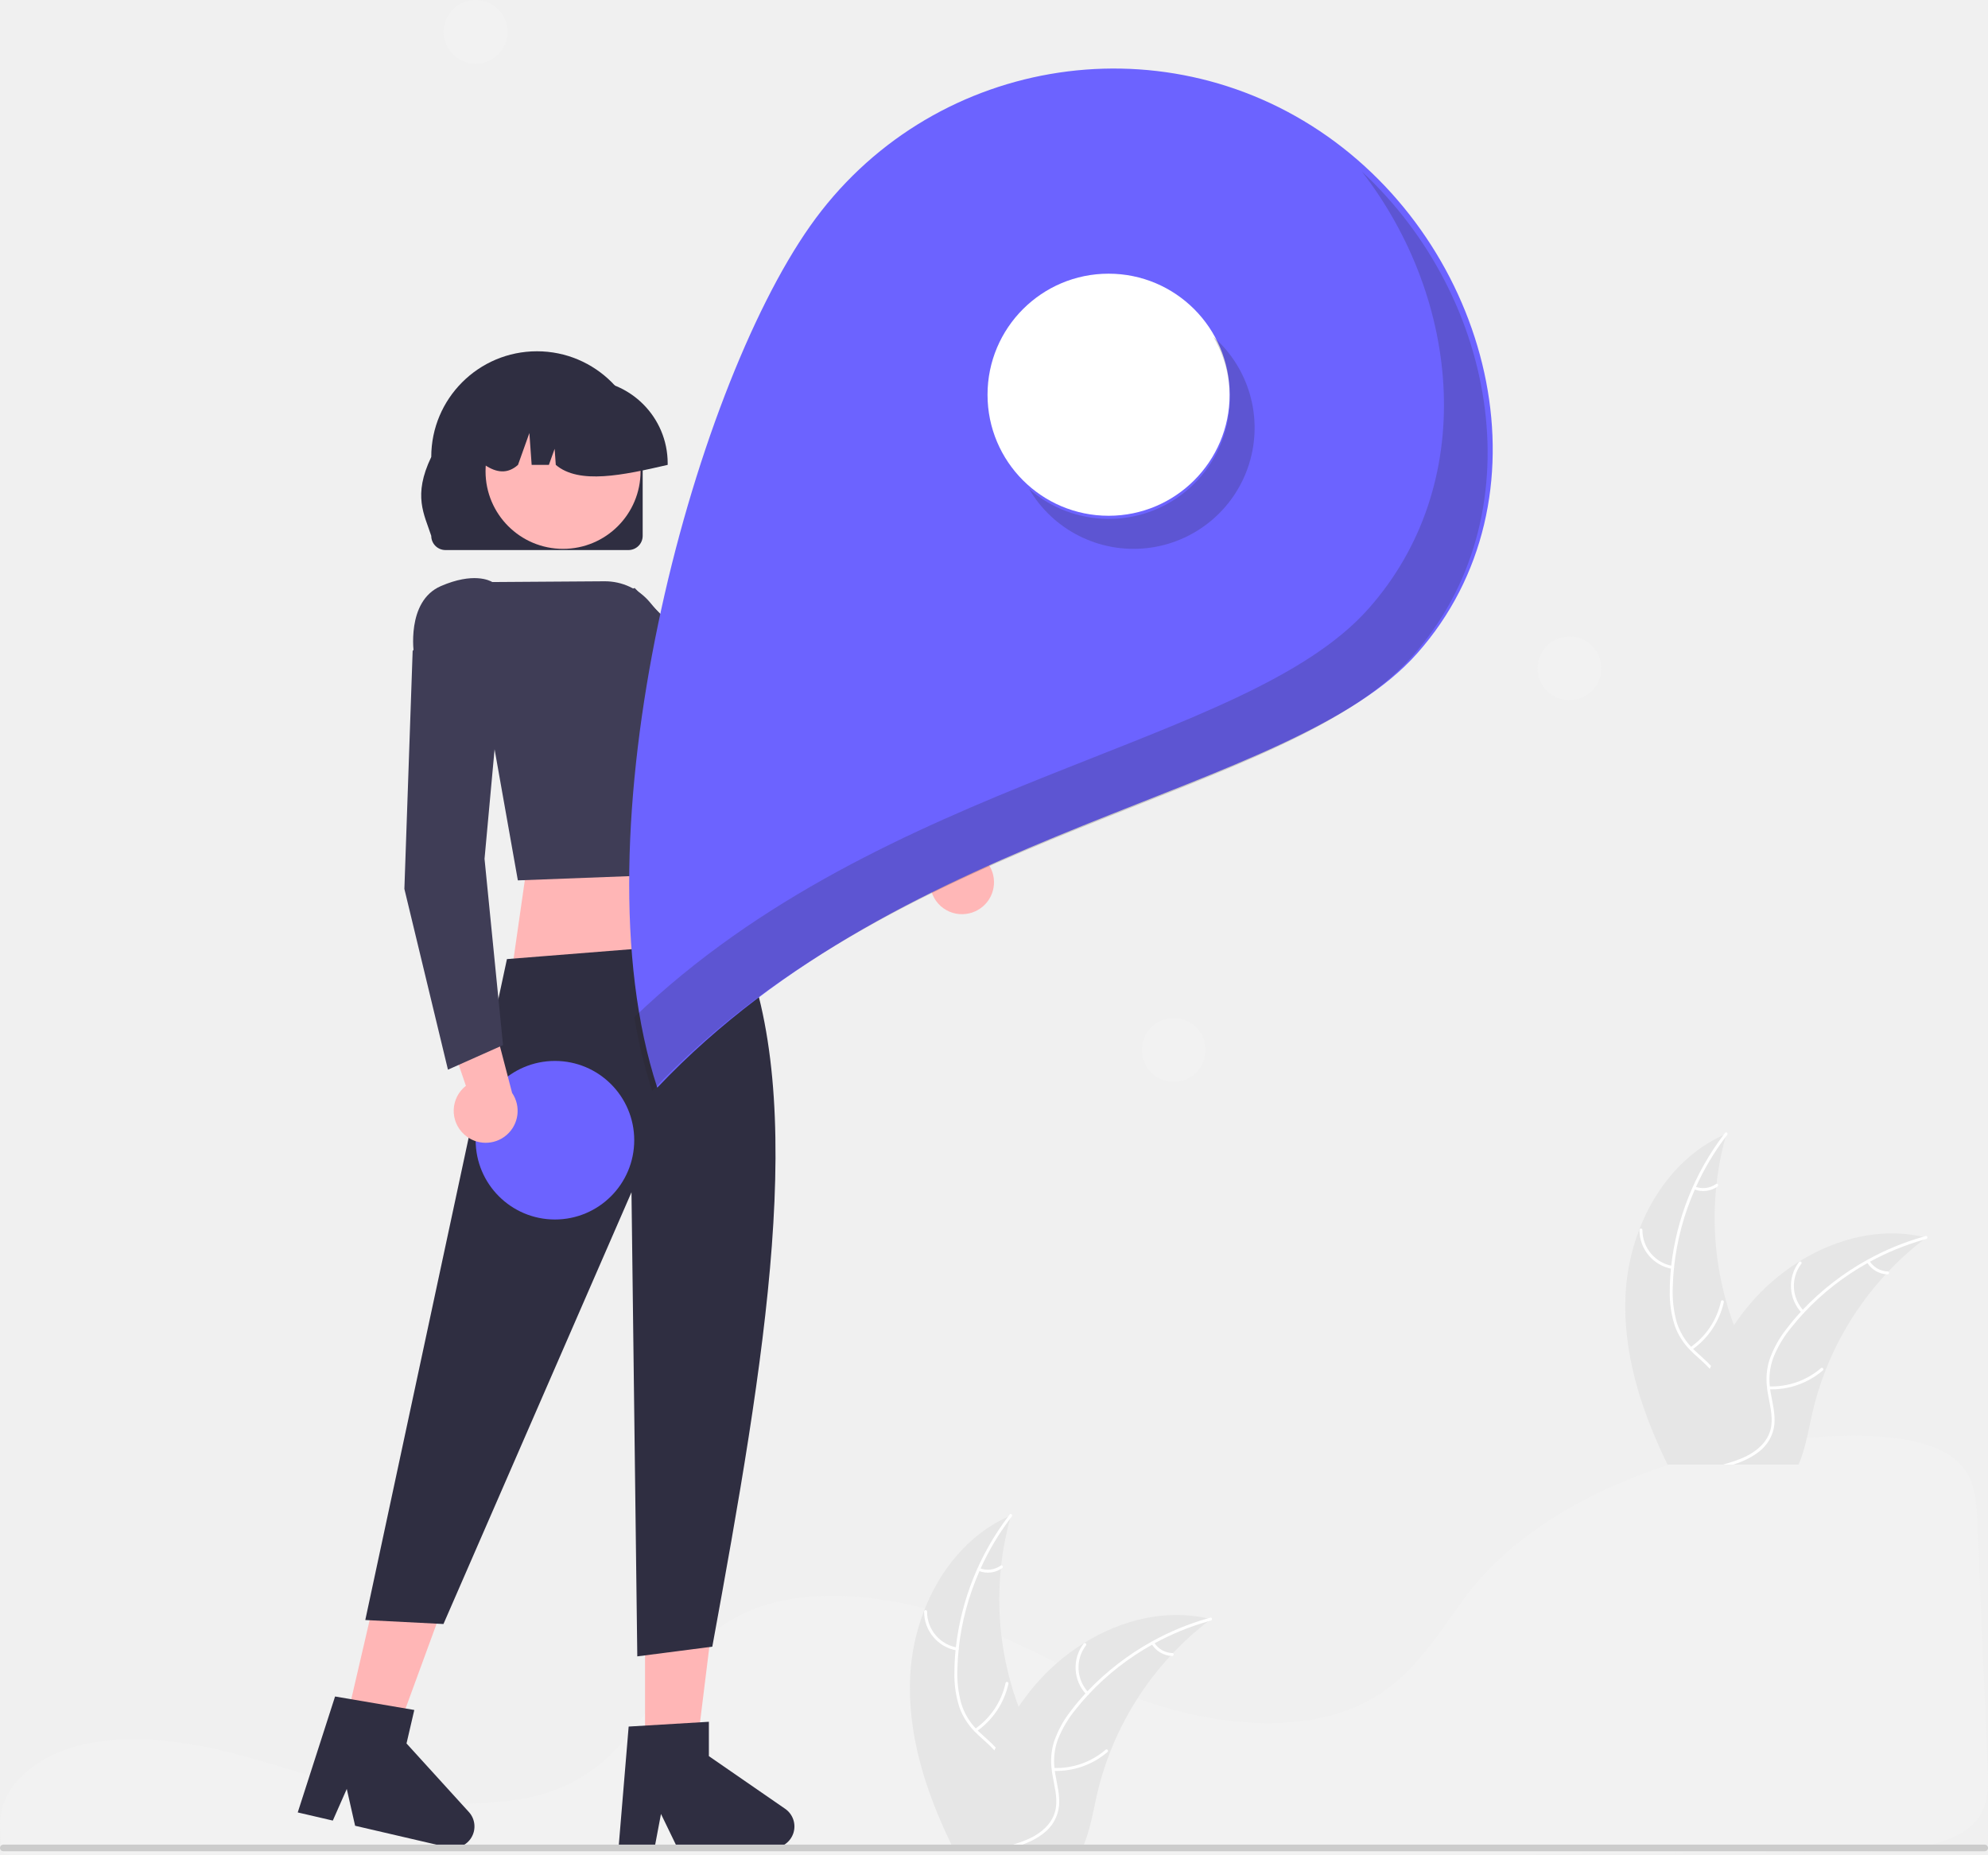
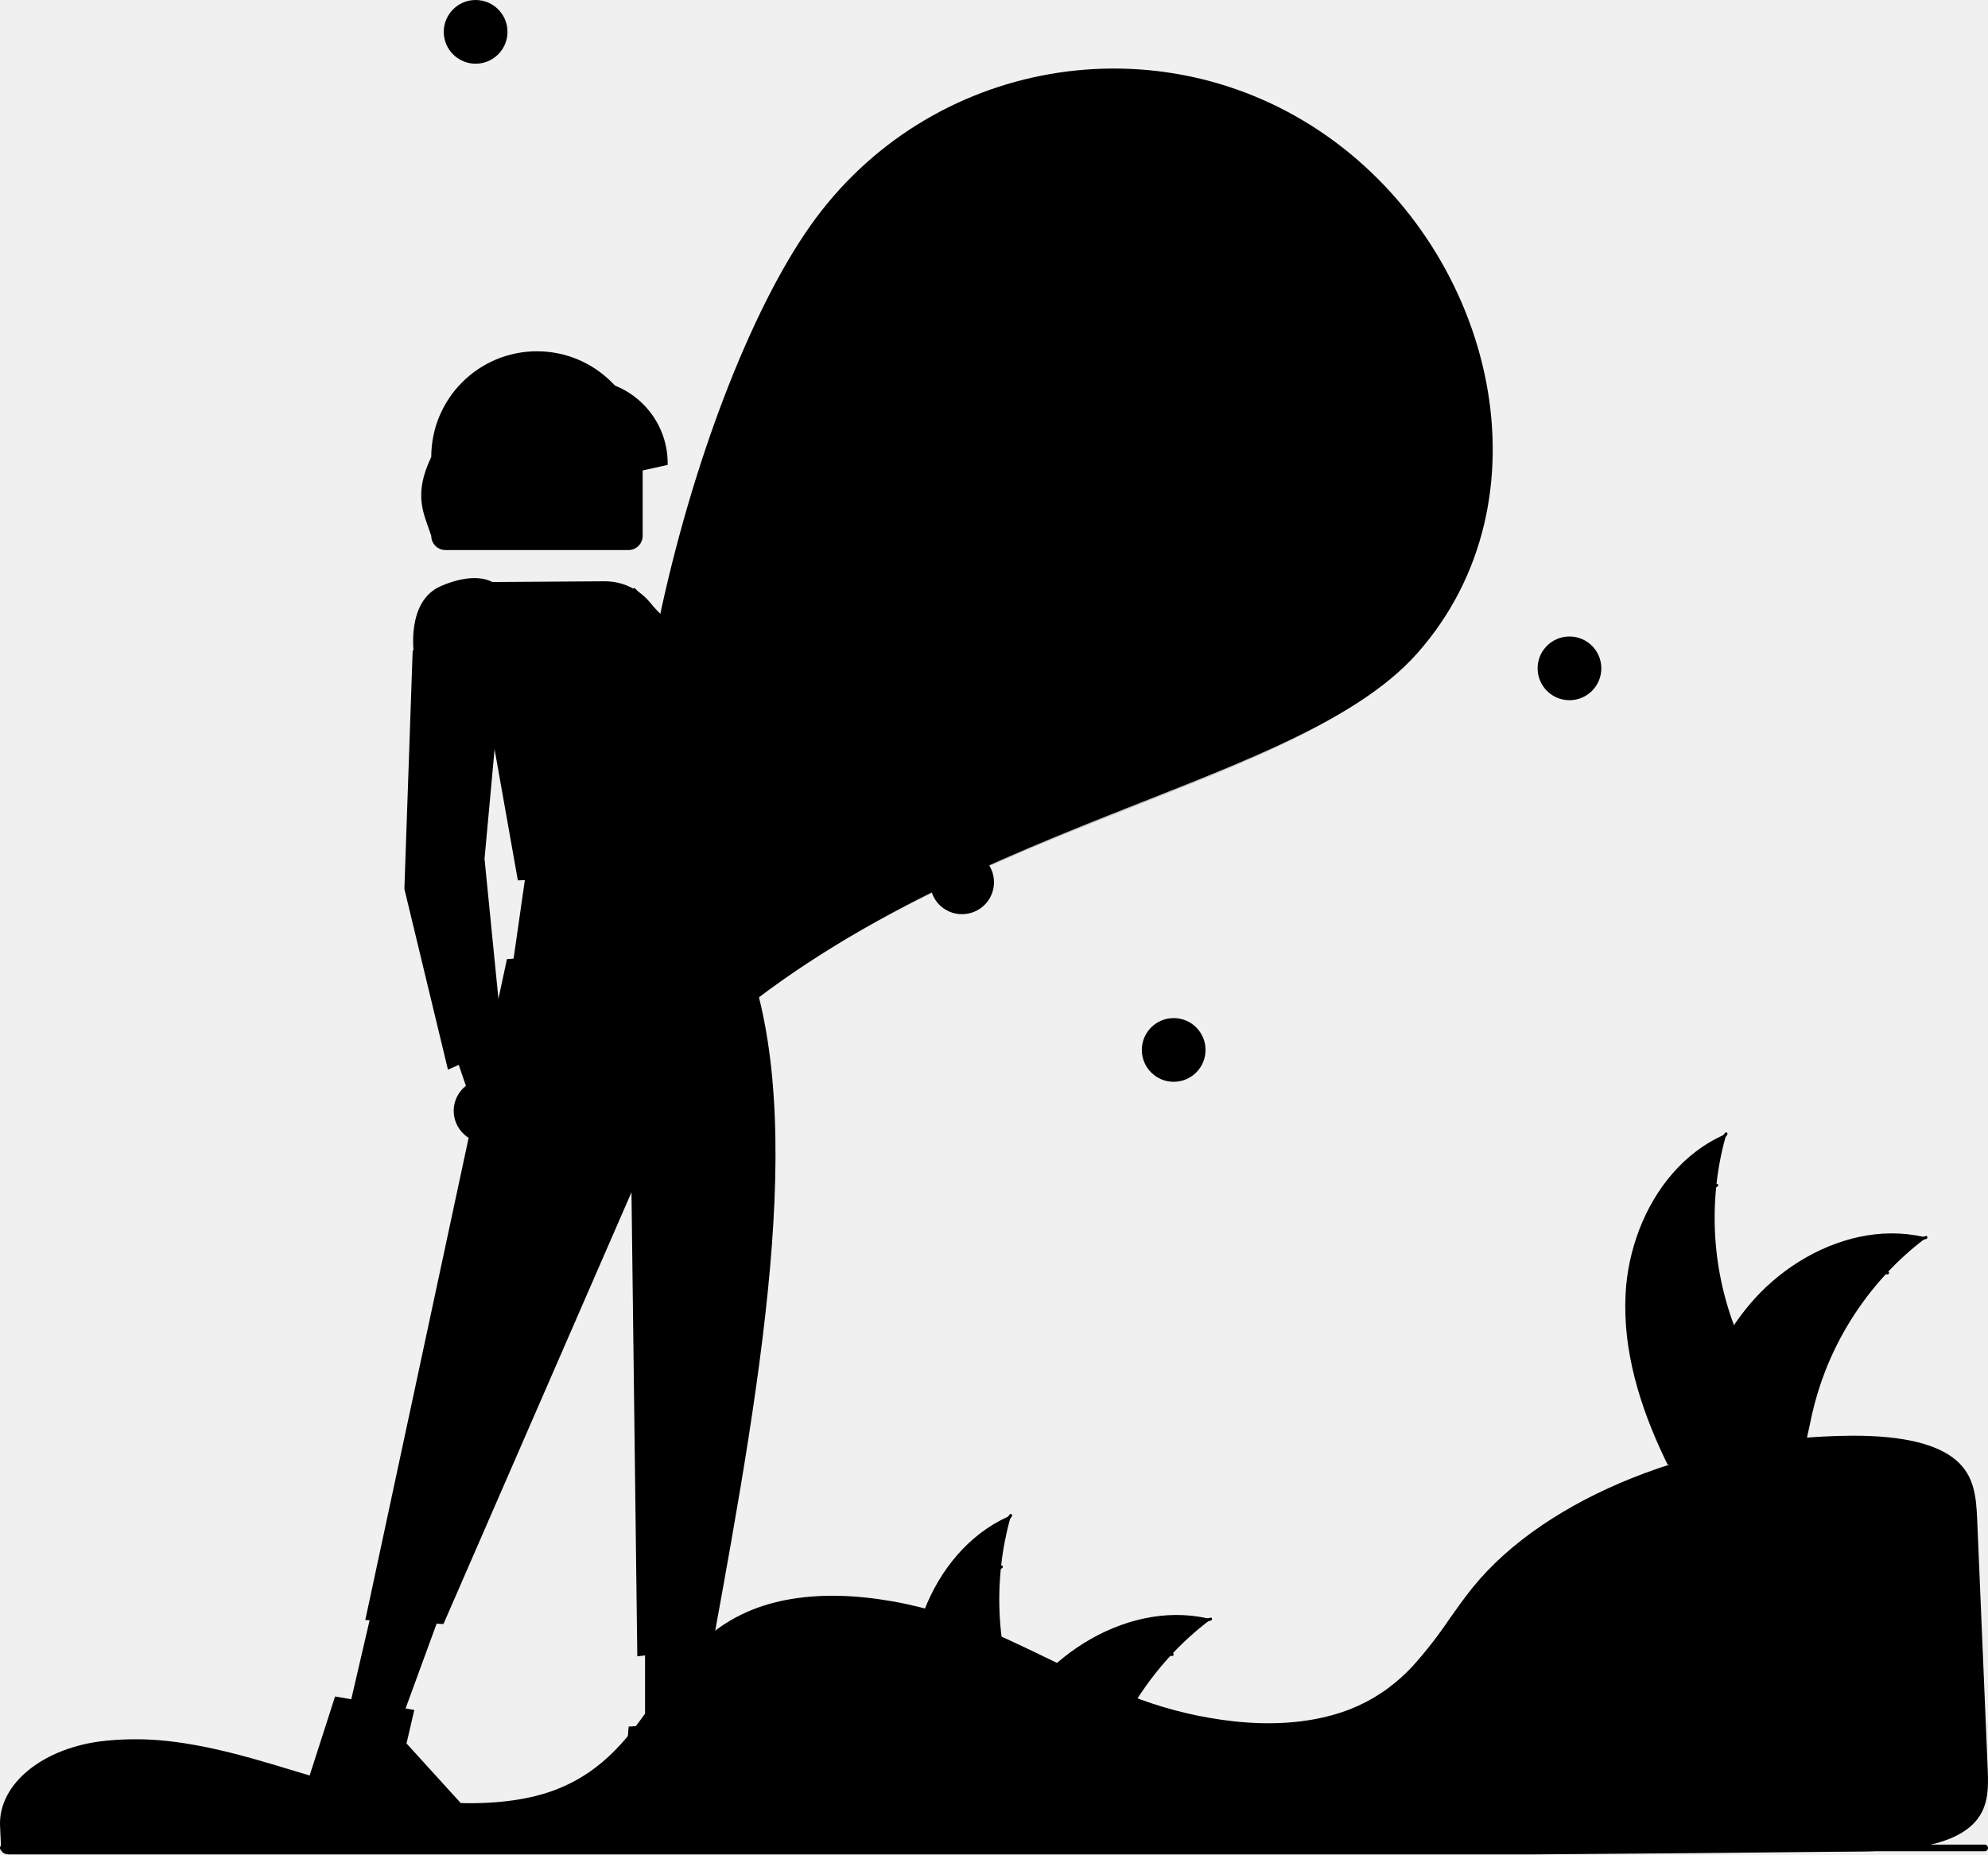
<svg xmlns="http://www.w3.org/2000/svg" width="748.775" height="698.528" viewBox="0 0 748.775 698.528" role="img" artist="Katerina Limpitsouni" source="https://undraw.co/">
-   <path d="M276.629,755.894c-3.6,0-7.207.171-10.729.516l-.513.05c-23.365,2.378-40.456,16.173-39.753,32.09l.136,2.878c.09,1.819.185,3.775.264,5.945.043,1.07,1.311,1.892,2.889,1.892H803.655c40.521-.283,80.896-.64,119.996-1.06a177.652,177.652,0,0,0,21.954-1.31c10.866-1.48,18.408-4.415,23.058-8.972h.001c5.783-5.65,5.965-12.766,5.616-20.805-.712-16.232-1.419-33.285-2.124-50.286-.623-14.983-1.243-29.927-1.863-44.233-.383-8.49-1.235-15.984-7.803-21.712-7.119-6.194-20.101-9.334-38.588-9.334-.223,0-.445,0-.671.001-57.936.237-115.342,23.171-142.845,57.067-3.167,3.903-6.118,8.082-8.972,12.124a158.913,158.913,0,0,1-13.78,17.664,66.95,66.95,0,0,1-9.103,8.169c-.223.178-.479.368-.749.549-.618.464-1.265.911-1.895,1.31a62.041,62.041,0,0,1-11.609,6.076l-.407.157c-.306.126-.638.252-.97.367a68.213,68.213,0,0,1-7.17,2.206c-10.484,2.66-22.405,3.298-35.432,1.894a151.751,151.751,0,0,1-35.23-8.265c-12.062-4.389-23.353-9.86-34.272-15.151-4.796-2.325-9.757-4.729-14.711-7.006-.931-.429-1.847-.848-2.777-1.267-6.051-2.715-11.537-4.957-16.77-6.854a146.279,146.279,0,0,0-39.965-8.521c-14.409-.908-27.107.805-37.732,5.079a60.653,60.653,0,0,0-8.535,4.233c-12.585,7.523-20.343,18.627-27.845,29.365-9.332,13.356-18.983,27.169-38.038,34.329-21.988,8.27-54.084,4.834-76.791-1.141-7.139-1.879-14.27-4.04-21.166-6.131q-4.178-1.267-8.361-2.517c-5.481-1.629-9.966-2.877-14.116-3.931l-1.313-.336c-.73-.183-1.461-.365-2.205-.539-4.929-1.191-9.519-2.129-14.039-2.866l-1.069-.18c-2.144-.325-4.148-.596-6.115-.823l-.785-.09A109.226,109.226,0,0,0,276.629,755.894Z" transform="translate(-225.6125 -100.7359)" fill="#f2f2f2" />
-   <path id="a0461f35-fb70-484f-9ae8-3da4bdd92c77-453" data-name="Path 2996" d="M589.616,444.977a11.965,11.965,0,0,1-13.667-12.231l-39.677-15.248,17.965-12.851,34.924,16.45a12.026,12.026,0,0,1,.454,23.881Z" transform="translate(-225.6125 -100.7359)" fill="#ffb7b7" />
-   <path id="b3dd0798-f166-43d4-ba9c-3d5fa2ca5126-454" data-name="Path 2997" d="M566.943,434.038l6.195-21.853-.305-.208-58.03-39.42-50.163-50.333-29.221,11.675,1.919,9.249.125.113,66.695,59.738.062.03Z" transform="translate(-225.6125 -100.7359)" fill="#3f3d56" />
-   <polygon points="281.883 383.218 192.074 370.629 199.978 315.521 266.096 315.521 281.883 383.218" fill="#ffb6b6" />
-   <polygon points="129.283 653.061 147.706 657.342 172.986 588.321 145.796 582.003 129.283 653.061" fill="#ffb6b6" />
-   <path d="M337.755,783.457l13.211,3.07,5.257-11.925,3.141,13.877,35.04,8.143a8.087,8.087,0,0,0,7.812-13.318l-23.491-25.828,2.93-12.61-29.84-5.083Z" transform="translate(-225.6125 -100.7359)" fill="#2f2e41" />
-   <polygon points="242.956 663.327 261.87 663.327 270.87 590.376 242.956 590.376 242.956 663.327" fill="#ffb6b6" />
-   <path d="M458.586,796.833h13.563l2.421-12.806,6.201,12.806h35.974a8.087,8.087,0,0,0,4.595-14.741l-28.728-19.84V749.306L462.396,751.11Z" transform="translate(-225.6125 -100.7359)" fill="#2f2e41" />
-   <path d="M416.551,462.014l87.829-6.986c25.918,60.542,9.438,157.191-10.48,265.99l-28.25,3.653-2.191-174.827L392.642,712.484l-29.443-1.505Z" transform="translate(-225.6125 -100.7359)" fill="#2f2e41" />
-   <path id="a1ca5f83-7fa1-45b1-9d3b-bf096f25c0e5-455" data-name="Path 3002" d="M467.675,302.588V272.875a39.816,39.816,0,1,0-79.632,0c-7.018,14.623-2.627,21.576,0,29.714a5.355,5.355,0,0,0,5.346,5.346H462.326A5.355,5.355,0,0,0,467.675,302.588Z" transform="translate(-225.6125 -100.7359)" fill="#2f2e41" />
-   <circle id="b14fd05a-a043-4ff7-820e-83dd0ca664c7" data-name="Ellipse 572" cx="212.072" cy="177.559" r="29.192" fill="#ffb7b7" />
-   <path id="b50f9c05-1494-4f26-bcdb-96e0065c79e8-456" data-name="Path 3003" d="M477.094,275.251A31.531,31.531,0,0,0,445.598,243.755h-5.943A31.531,31.531,0,0,0,408.159,275.251v.595c4.451,3.043,8.676,3.488,12.559,0l4.283-11.994.857,11.994h6.492l2.164-6.051.433,6.051c8.768,7.467,25.348,3.889,42.147,0Z" transform="translate(-225.6125 -100.7359)" fill="#2f2e41" />
-   <path id="a0eb6ff4-2fce-4112-9df9-8b4ebb5a5fd4-457" data-name="Path 3004" d="M420.662,432.364l74.325-2.828,4.155-48.624c3.204-8.9,3.256-16.547.154-22.713a22.736,22.736,0,0,0-12.552-10.849l-16.263-19.643a22.136,22.136,0,0,0-17.184-8.011l-42.259.289c-1.018-.612-7.197-3.752-19.382,1.527C378.44,327.24,381.509,347.14,381.542,347.34l.031.187.145.127,28.108,23.675Z" transform="translate(-225.6125 -100.7359)" fill="#3f3d56" />
-   <path d="M759.368,346.873c-47.961,54.051-192.265,64.36-286.194,163.576-31.491-95.901,13.12-261.445,57.579-324.575a139.809,139.809,0,0,1,194.807-33.808C788.69,196.524,810.616,289.118,759.368,346.873Z" transform="translate(-225.6125 -100.7359)" fill="#6c63ff" />
-   <circle id="b262ea8c-1946-46c9-a449-3a1996c39394" data-name="Ellipse 577" cx="417.545" cy="148.688" r="45.596" fill="#fff" />
-   <circle id="bcc29a3a-8123-4529-80aa-6f70df2823cf" data-name="Ellipse 577" cx="209.016" cy="429.505" r="29.865" fill="#6c63ff" />
-   <path id="b815393f-9135-439a-a427-8535fc5e4357-458" data-name="Path 3011" d="M400.463,528.081a11.965,11.965,0,0,1,.63-18.329l-13.725-40.229,21.384,5.555,9.745,37.348a12.026,12.026,0,0,1-18.039,15.656Z" transform="translate(-225.6125 -100.7359)" fill="#ffb7b7" />
-   <path id="b887ab11-b08b-42e6-a61f-ab0e88099db2-459" data-name="Path 3012" d="M394.332,503.667l20.748-9.246-6.97-70.177,6.492-70.764-27.701-14.95-5.869,7.4v.168l-3.11,89.483.017.067Z" transform="translate(-225.6125 -100.7359)" fill="#3f3d56" />
-   <path d="M889.032,636.775c-1.45,5.44-5.26,9.97-9.86,13.27-.75.54-1.52,1.04-2.3,1.51-.24.14-.48.29-.73.42q-.405.24-.81.45h-21.63c-.39-.79-.77-1.59-1.15-2.38-9.27-19.48-15.78-40.5-14.67-61.91a79.254,79.254,0,0,1,5.17-24.25c5.94-15.47,16.78-28.86,31.69-35.6.37-.17.76-.34,1.14-.5-.12.43-.24.85-.36,1.28a110.785,110.785,0,0,0-3.38,17.59c-.06.46-.11.92-.15,1.39a116.054,116.054,0,0,0,3.72,42.69c.01.03.02.07.03.1q1.275,4.605,2.96,9.07c.88,2.35,1.83,4.67,2.87,6.95C885.912,616.425,891.732,626.625,889.032,636.775Z" transform="translate(-225.6125 -100.7359)" fill="#e6e6e6" />
-   <path d="M876.152,528.235c-.21.28-.42.55-.63.83a98.128,98.128,0,0,0-11.12,18.76c-.16.33-.31.66-.44,1a97.813,97.813,0,0,0-7.82,29.24,1.49,1.49,0,0,0-.02.21c-.25,2.36-.4,4.74-.46,7.12a42.48,42.48,0,0,0,1.43,13.24,23.769,23.769,0,0,0,5.46,9.42c.25.27.5.54.77.8.2.21.42.42.63.62,2.02,1.93,4.23,3.72,6.13,5.79a21.432,21.432,0,0,1,2.35,3,14.904,14.904,0,0,1,1.6,12.1c-1.36,5.06-4.47,9.33-7.65,13.4-1.59,2.04-3.23,4.1-4.65,6.28-.52.78-1,1.57-1.44,2.38h-1.26c.42-.81.88-1.6,1.38-2.38,3.65-5.75,8.84-10.69,11.53-17.02,1.82-4.27,2.37-9.11.07-13.3a17.681,17.681,0,0,0-2.43-3.38c-1.83-2.07-4.02-3.84-6.01-5.71-.5-.47-.99-.95-1.46-1.45a24.964,24.964,0,0,1-5.64-8.9,39.23,39.23,0,0,1-1.94-13.13c0-2.84.15-5.7.43-8.54.03-.36.07-.73.11-1.1a100.766,100.766,0,0,1,19.67-49.23c.2-.28.41-.55.62-.82C875.792,526.905,876.582,527.685,876.152,528.235Z" transform="translate(-225.6125 -100.7359)" fill="#fff" />
-   <path d="M855.476,578.71a14.807,14.807,0,0,1-12.354-14.663.553.553,0,0,1,1.105-.024,13.711,13.711,0,0,0,11.52,13.616c.701.114.427,1.185-.27,1.071Z" transform="translate(-225.6125 -100.7359)" fill="#fff" />
-   <path d="M862.275,608.256a28.539,28.539,0,0,0,11.533-17.308c.151-.695,1.222-.424,1.071.27a29.685,29.685,0,0,1-12.038,17.986c-.585.406-1.148-.544-.566-.948Z" transform="translate(-225.6125 -100.7359)" fill="#fff" />
-   <path d="M864.072,547.708a8.381,8.381,0,0,0,7.893-.972c.579-.413,1.142.538.566.948a9.392,9.392,0,0,1-8.73,1.094.571.571,0,0,1-.4-.671.555.555,0,0,1,.671-.4Z" transform="translate(-225.6125 -100.7359)" fill="#fff" />
-   <path d="M951.172,566.905c-.35.27-.71.54-1.06.82a110.363,110.363,0,0,0-13.29,12c-.32.33-.64.67-.95,1.01l-.01.01a116.347,116.347,0,0,0-22.66,36.14l-.03.09c-.01.03-.02.05-.03.08a114.445,114.445,0,0,0-5.03,16.42c-1.22,5.46-2.22,11.31-4.13,16.57-.29.81-.61,1.61-.95,2.38h-44.46c.15-.79.31-1.59.47-2.38a160.301,160.301,0,0,1,10.54-33.7c.16-.36.32-.72.5-1.08a108.305,108.305,0,0,1,8.61-15.35.01.01,0,0,1,.01-.01,94.956,94.956,0,0,1,5.8-7.69,79.119,79.119,0,0,1,18.72-16.24c.04-.03.09-.05.13-.08,14.04-8.71,30.68-12.86,46.59-9.27h.01C950.362,566.715,950.762,566.805,951.172,566.905Z" transform="translate(-225.6125 -100.7359)" fill="#e6e6e6" />
-   <path d="M951.122,567.435c-.34.09-.68.19-1.01.29a98.589,98.589,0,0,0-20.17,8.27c-.32.17-.64.35-.96.53a98.255,98.255,0,0,0-23.79,18.59.035.035,0,0,0-.01.02c-.08.08-.17.17-.24.25-1.6,1.72-3.14,3.51-4.6,5.35a42.769,42.769,0,0,0-6.82,11.43,23.674,23.674,0,0,0-1.31,10.81c.03.37.08.73.13,1.1.04.29.08.58.13.88.66,4.01,1.8,8.03,1.48,12.12a14.909,14.909,0,0,1-6.01,10.63,23.793,23.793,0,0,1-3.68,2.34,36.853,36.853,0,0,1-5.77,2.38h-3.93c.53-.15,1.05-.3,1.58-.45a48.209,48.209,0,0,0,5.53-1.93,26.912,26.912,0,0,0,3-1.48c4.02-2.31,7.37-5.85,8.07-10.58.61-4.14-.57-8.28-1.27-12.33-.12-.7-.23-1.39-.29-2.08a24.439,24.439,0,0,1,.85-10.46,39.062,39.062,0,0,1,6.36-11.66,83.357,83.357,0,0,1,5.48-6.55q.36-.405.75-.81a100.901,100.901,0,0,1,24.21-18.73h.01a99.287,99.287,0,0,1,21.1-8.74h.01c.33-.1.67-.2,1-.29C951.642,566.155,951.802,567.245,951.122,567.435Z" transform="translate(-225.6125 -100.7359)" fill="#fff" />
-   <path d="M904.227,595.285a14.807,14.807,0,0,1-1.036-19.145c.432-.564,1.329.081.896.646a13.711,13.711,0,0,0,1,17.807c.491.514-.372,1.203-.861.692Z" transform="translate(-225.6125 -100.7359)" fill="#fff" />
-   <path d="M891.866,622.969a28.539,28.539,0,0,0,19.629-6.876c.539-.464,1.231.397.692.861a29.685,29.685,0,0,1-20.441,7.113c-.712-.028-.589-1.126.119-1.098Z" transform="translate(-225.6125 -100.7359)" fill="#fff" />
-   <path d="M929.755,575.707a8.381,8.381,0,0,0,6.888,3.977c.712.019.588,1.117-.119,1.098a9.392,9.392,0,0,1-7.629-4.382.571.571,0,0,1,.084-.776.555.555,0,0,1,.776.084Z" transform="translate(-225.6125 -100.7359)" fill="#fff" />
-   <path d="M619.592,780.519c-1.45,5.44-5.26,9.97-9.86,13.27-.75.54-1.52,1.04-2.3,1.51-.24.14-.48.29-.73.42q-.405.24-.81.45h-21.63c-.39-.79-.77-1.59-1.15-2.38-9.27-19.48-15.78-40.5-14.67-61.91a79.254,79.254,0,0,1,5.17-24.25c5.94-15.47,16.78-28.86,31.69-35.6.37-.17.76-.34,1.14-.5-.12.43-.24.85-.36,1.28a110.785,110.785,0,0,0-3.38,17.59c-.06.46-.11.92-.15,1.39a116.054,116.054,0,0,0,3.72,42.69c.01.03.02.07.03.1q1.275,4.605,2.96,9.07c.88,2.35,1.83,4.67,2.87,6.95C616.472,760.169,622.292,770.369,619.592,780.519Z" transform="translate(-225.6125 -100.7359)" fill="#e6e6e6" />
-   <path d="M606.712,671.979c-.21.28-.42.55-.63.83a98.129,98.129,0,0,0-11.12,18.76c-.16.33-.31.66-.44,1a97.814,97.814,0,0,0-7.82,29.24,1.49,1.49,0,0,0-.02.21c-.25,2.36-.4,4.74-.46,7.12a42.48,42.48,0,0,0,1.43,13.24,23.769,23.769,0,0,0,5.46,9.42c.25.27.5.54.77.8.2.21.42.42.63.62,2.02,1.93,4.23,3.72,6.13,5.79a21.43,21.43,0,0,1,2.35,3,14.904,14.904,0,0,1,1.6,12.1c-1.36,5.06-4.47,9.33-7.65,13.4-1.59,2.04-3.23,4.1-4.65,6.28-.52.78-1,1.57-1.44,2.38h-1.26c.42-.81.88-1.6,1.38-2.38,3.65-5.75,8.84-10.69,11.53-17.02,1.82-4.27,2.37-9.11.07-13.3a17.682,17.682,0,0,0-2.43-3.38c-1.83-2.07-4.02-3.84-6.01-5.71-.5-.47-.99-.95-1.46-1.45a24.964,24.964,0,0,1-5.64-8.9,39.23,39.23,0,0,1-1.94-13.13c0-2.84.15-5.7.43-8.54.03-.36.07-.73.11-1.1a100.767,100.767,0,0,1,19.67-49.23c.2-.28.41-.55.62-.82C606.352,670.649,607.142,671.429,606.712,671.979Z" transform="translate(-225.6125 -100.7359)" fill="#fff" />
-   <path d="M586.036,722.453a14.807,14.807,0,0,1-12.354-14.663.553.553,0,0,1,1.105-.024,13.711,13.711,0,0,0,11.52,13.616c.701.114.427,1.185-.27,1.071Z" transform="translate(-225.6125 -100.7359)" fill="#fff" />
-   <path d="M592.835,752a28.539,28.539,0,0,0,11.533-17.308c.151-.695,1.222-.424,1.071.27a29.685,29.685,0,0,1-12.038,17.986c-.585.406-1.148-.544-.566-.948Z" transform="translate(-225.6125 -100.7359)" fill="#fff" />
-   <path d="M594.631,691.452a8.381,8.381,0,0,0,7.893-.972c.579-.414,1.142.538.566.948a9.392,9.392,0,0,1-8.73,1.094.571.571,0,0,1-.4-.671.555.555,0,0,1,.671-.4Z" transform="translate(-225.6125 -100.7359)" fill="#fff" />
-   <path d="M681.732,710.649c-.35.27-.71.54-1.06.82a110.362,110.362,0,0,0-13.29,12c-.32.33-.64.67-.95,1.01l-.01.01a116.347,116.347,0,0,0-22.66,36.14l-.03.09c-.01.03-.02.05-.03.08a114.443,114.443,0,0,0-5.03,16.42c-1.22,5.46-2.22,11.31-4.13,16.57-.29.81-.61,1.61-.95,2.38h-44.46c.15-.79.31-1.59.47-2.38a160.302,160.302,0,0,1,10.54-33.7c.16-.36.32-.72.5-1.08a108.305,108.305,0,0,1,8.61-15.35.01.01,0,0,1,.01-.01,94.956,94.956,0,0,1,5.8-7.69,79.119,79.119,0,0,1,18.72-16.24c.04-.03.09-.05.13-.08,14.04-8.71,30.68-12.86,46.59-9.27h.01C680.922,710.459,681.322,710.549,681.732,710.649Z" transform="translate(-225.6125 -100.7359)" fill="#e6e6e6" />
-   <path d="M681.682,711.179c-.34.09-.68.19-1.01.29a98.589,98.589,0,0,0-20.17,8.27c-.32.17-.64.35-.96.53a98.255,98.255,0,0,0-23.79,18.59.035.035,0,0,0-.01.02c-.08.08-.17.17-.24.25-1.6,1.72-3.14,3.51-4.6,5.35a42.769,42.769,0,0,0-6.82,11.43,23.674,23.674,0,0,0-1.31,10.81c.03.37.08.73.13,1.1.04.29.08.58.13.88.66,4.01,1.8,8.03,1.48,12.12a14.909,14.909,0,0,1-6.01,10.63,23.795,23.795,0,0,1-3.68,2.34,36.851,36.851,0,0,1-5.77,2.38h-3.93c.53-.15,1.05-.3,1.58-.45a48.214,48.214,0,0,0,5.53-1.93,26.914,26.914,0,0,0,3-1.48c4.02-2.31,7.37-5.85,8.07-10.58.61-4.14-.57-8.28-1.27-12.33-.12-.7-.23-1.39-.29-2.08a24.439,24.439,0,0,1,.85-10.46,39.063,39.063,0,0,1,6.36-11.66,83.355,83.355,0,0,1,5.48-6.55q.36-.405.75-.81a100.901,100.901,0,0,1,24.21-18.73h.01a99.288,99.288,0,0,1,21.1-8.74h.01c.33-.1.67-.2,1-.29C682.202,709.899,682.362,710.989,681.682,711.179Z" transform="translate(-225.6125 -100.7359)" fill="#fff" />
-   <path d="M634.787,739.028a14.807,14.807,0,0,1-1.036-19.145c.432-.564,1.329.081.896.646a13.711,13.711,0,0,0,1,17.807c.491.514-.372,1.203-.861.692Z" transform="translate(-225.6125 -100.7359)" fill="#fff" />
-   <path d="M622.426,766.713a28.539,28.539,0,0,0,19.629-6.876c.539-.464,1.231.397.692.861a29.685,29.685,0,0,1-20.441,7.113c-.712-.028-.589-1.126.119-1.098Z" transform="translate(-225.6125 -100.7359)" fill="#fff" />
-   <path d="M660.315,719.45a8.381,8.381,0,0,0,6.888,3.977c.712.019.588,1.117-.119,1.098a9.392,9.392,0,0,1-7.629-4.382.571.571,0,0,1,.084-.776.555.555,0,0,1,.776.084Z" transform="translate(-225.6125 -100.7359)" fill="#fff" />
-   <circle cx="442.066" cy="395.5" r="12" fill="#f2f2f2" />
-   <circle cx="591.137" cy="251.758" r="12" fill="#f2f2f2" />
-   <circle cx="179.143" cy="12" r="12" fill="#f2f2f2" />
-   <path id="f02c4e45-f306-4b42-b3ad-5ddd3016d7d2-460" data-name="Path 2960" d="M226.86,798.08h746.281a1.247,1.247,0,0,0,0-2.494h-746.281a1.247,1.247,0,1,0,0,2.494Z" transform="translate(-225.6125 -100.7359)" fill="#ccc" />
-   <path d="M682.608,227.594a45.59,45.59,0,0,1-69.417,57.289,45.595,45.595,0,1,0,69.417-57.289Z" transform="translate(-225.6125 -100.7359)" fill="#231f20" opacity="0.2" />
-   <path d="M738.588,165.397c37.43,48.396,43.886,117.95,2.412,164.69C694.66,382.31,558.39,393.709,464.508,483.905a193.391,193.391,0,0,0,6.751,27.759C565.188,412.448,709.492,402.138,757.453,348.088,804.418,295.161,789.923,212.983,738.588,165.397Z" transform="translate(-225.6125 -100.7359)" fill="#231f20" opacity="0.2" />
+   <path d="M276.629,755.894c-3.6,0-7.207.171-10.729.516l-.513.05c-23.365,2.378-40.456,16.173-39.753,32.09l.136,2.878c.09,1.819.185,3.775.264,5.945.043,1.07,1.311,1.892,2.889,1.892H803.655c40.521-.283,80.896-.64,119.996-1.06a177.652,177.652,0,0,0,21.954-1.31c10.866-1.48,18.408-4.415,23.058-8.972h.001c5.783-5.65,5.965-12.766,5.616-20.805-.712-16.232-1.419-33.285-2.124-50.286-.623-14.983-1.243-29.927-1.863-44.233-.383-8.49-1.235-15.984-7.803-21.712-7.119-6.194-20.101-9.334-38.588-9.334-.223,0-.445,0-.671.001-57.936.237-115.342,23.171-142.845,57.067-3.167,3.903-6.118,8.082-8.972,12.124a158.913,158.913,0,0,1-13.78,17.664,66.95,66.95,0,0,1-9.103,8.169c-.223.178-.479.368-.749.549-.618.464-1.265.911-1.895,1.31a62.041,62.041,0,0,1-11.609,6.076l-.407.157c-.306.126-.638.252-.97.367a68.213,68.213,0,0,1-7.17,2.206c-10.484,2.66-22.405,3.298-35.432,1.894a151.751,151.751,0,0,1-35.23-8.265c-12.062-4.389-23.353-9.86-34.272-15.151-4.796-2.325-9.757-4.729-14.711-7.006-.931-.429-1.847-.848-2.777-1.267-6.051-2.715-11.537-4.957-16.77-6.854a146.279,146.279,0,0,0-39.965-8.521c-14.409-.908-27.107.805-37.732,5.079a60.653,60.653,0,0,0-8.535,4.233c-12.585,7.523-20.343,18.627-27.845,29.365-9.332,13.356-18.983,27.169-38.038,34.329-21.988,8.27-54.084,4.834-76.791-1.141-7.139-1.879-14.27-4.04-21.166-6.131q-4.178-1.267-8.361-2.517c-5.481-1.629-9.966-2.877-14.116-3.931l-1.313-.336c-.73-.183-1.461-.365-2.205-.539-4.929-1.191-9.519-2.129-14.039-2.866l-1.069-.18c-2.144-.325-4.148-.596-6.115-.823l-.785-.09A109.226,109.226,0,0,0,276.629,755.894Z" transform="translate(-225.6125 -100.7359)" fill="currentColor" />
+   <path id="a0461f35-fb70-484f-9ae8-3da4bdd92c77-453" data-name="Path 2996" d="M589.616,444.977a11.965,11.965,0,0,1-13.667-12.231l-39.677-15.248,17.965-12.851,34.924,16.45a12.026,12.026,0,0,1,.454,23.881Z" transform="translate(-225.6125 -100.7359)" fill="currentColor" />
+   <path id="b3dd0798-f166-43d4-ba9c-3d5fa2ca5126-454" data-name="Path 2997" d="M566.943,434.038l6.195-21.853-.305-.208-58.03-39.42-50.163-50.333-29.221,11.675,1.919,9.249.125.113,66.695,59.738.062.03Z" transform="translate(-225.6125 -100.7359)" fill="currentColor" />
+   <polygon points="281.883 383.218 192.074 370.629 199.978 315.521 266.096 315.521 281.883 383.218" fill="currentColor" />
+   <polygon points="129.283 653.061 147.706 657.342 172.986 588.321 145.796 582.003 129.283 653.061" fill="currentColor" />
+   <path d="M337.755,783.457l13.211,3.07,5.257-11.925,3.141,13.877,35.04,8.143a8.087,8.087,0,0,0,7.812-13.318l-23.491-25.828,2.93-12.61-29.84-5.083Z" transform="translate(-225.6125 -100.7359)" fill="currentColor" />
+   <polygon points="242.956 663.327 261.87 663.327 270.87 590.376 242.956 590.376 242.956 663.327" fill="currentColor" />
+   <path d="M458.586,796.833h13.563l2.421-12.806,6.201,12.806h35.974a8.087,8.087,0,0,0,4.595-14.741l-28.728-19.84V749.306L462.396,751.11Z" transform="translate(-225.6125 -100.7359)" fill="currentColor" />
+   <path d="M416.551,462.014l87.829-6.986c25.918,60.542,9.438,157.191-10.48,265.99l-28.25,3.653-2.191-174.827L392.642,712.484l-29.443-1.505Z" transform="translate(-225.6125 -100.7359)" fill="currentColor" />
+   <path id="a1ca5f83-7fa1-45b1-9d3b-bf096f25c0e5-455" data-name="Path 3002" d="M467.675,302.588V272.875a39.816,39.816,0,1,0-79.632,0c-7.018,14.623-2.627,21.576,0,29.714a5.355,5.355,0,0,0,5.346,5.346H462.326A5.355,5.355,0,0,0,467.675,302.588Z" transform="translate(-225.6125 -100.7359)" fill="currentColor" />
+   <circle id="b14fd05a-a043-4ff7-820e-83dd0ca664c7" data-name="Ellipse 572" cx="212.072" cy="177.559" r="29.192" fill="currentColor" />
+   <path id="b50f9c05-1494-4f26-bcdb-96e0065c79e8-456" data-name="Path 3003" d="M477.094,275.251A31.531,31.531,0,0,0,445.598,243.755h-5.943A31.531,31.531,0,0,0,408.159,275.251v.595c4.451,3.043,8.676,3.488,12.559,0l4.283-11.994.857,11.994h6.492l2.164-6.051.433,6.051c8.768,7.467,25.348,3.889,42.147,0Z" transform="translate(-225.6125 -100.7359)" fill="currentColor" />
+   <path id="a0eb6ff4-2fce-4112-9df9-8b4ebb5a5fd4-457" data-name="Path 3004" d="M420.662,432.364l74.325-2.828,4.155-48.624c3.204-8.9,3.256-16.547.154-22.713a22.736,22.736,0,0,0-12.552-10.849l-16.263-19.643a22.136,22.136,0,0,0-17.184-8.011l-42.259.289c-1.018-.612-7.197-3.752-19.382,1.527C378.44,327.24,381.509,347.14,381.542,347.34l.031.187.145.127,28.108,23.675Z" transform="translate(-225.6125 -100.7359)" fill="currentColor" />
+   <path d="M759.368,346.873c-47.961,54.051-192.265,64.36-286.194,163.576-31.491-95.901,13.12-261.445,57.579-324.575a139.809,139.809,0,0,1,194.807-33.808C788.69,196.524,810.616,289.118,759.368,346.873Z" transform="translate(-225.6125 -100.7359)" fill="currentColor" />
+   <circle id="b262ea8c-1946-46c9-a449-3a1996c39394" data-name="Ellipse 577" cx="417.545" cy="148.688" r="45.596" fill="currentColor" />
+   <circle id="bcc29a3a-8123-4529-80aa-6f70df2823cf" data-name="Ellipse 577" cx="209.016" cy="429.505" r="29.865" fill="currentColor" />
+   <path id="b815393f-9135-439a-a427-8535fc5e4357-458" data-name="Path 3011" d="M400.463,528.081a11.965,11.965,0,0,1,.63-18.329l-13.725-40.229,21.384,5.555,9.745,37.348a12.026,12.026,0,0,1-18.039,15.656Z" transform="translate(-225.6125 -100.7359)" fill="currentColor" />
+   <path id="b887ab11-b08b-42e6-a61f-ab0e88099db2-459" data-name="Path 3012" d="M394.332,503.667l20.748-9.246-6.97-70.177,6.492-70.764-27.701-14.95-5.869,7.4v.168l-3.11,89.483.017.067Z" transform="translate(-225.6125 -100.7359)" fill="currentColor" />
+   <path d="M889.032,636.775c-1.45,5.44-5.26,9.97-9.86,13.27-.75.54-1.52,1.04-2.3,1.51-.24.14-.48.29-.73.42q-.405.24-.81.45h-21.63c-.39-.79-.77-1.59-1.15-2.38-9.27-19.48-15.78-40.5-14.67-61.91a79.254,79.254,0,0,1,5.17-24.25c5.94-15.47,16.78-28.86,31.69-35.6.37-.17.76-.34,1.14-.5-.12.43-.24.85-.36,1.28a110.785,110.785,0,0,0-3.38,17.59c-.06.46-.11.92-.15,1.39a116.054,116.054,0,0,0,3.72,42.69c.01.03.02.07.03.1q1.275,4.605,2.96,9.07c.88,2.35,1.83,4.67,2.87,6.95C885.912,616.425,891.732,626.625,889.032,636.775Z" transform="translate(-225.6125 -100.7359)" fill="currentColor" />
+   <path d="M876.152,528.235c-.21.28-.42.55-.63.83a98.128,98.128,0,0,0-11.12,18.76c-.16.33-.31.66-.44,1a97.813,97.813,0,0,0-7.82,29.24,1.49,1.49,0,0,0-.02.21c-.25,2.36-.4,4.74-.46,7.12a42.48,42.48,0,0,0,1.43,13.24,23.769,23.769,0,0,0,5.46,9.42c.25.27.5.54.77.8.2.21.42.42.63.62,2.02,1.93,4.23,3.72,6.13,5.79a21.432,21.432,0,0,1,2.35,3,14.904,14.904,0,0,1,1.6,12.1c-1.36,5.06-4.47,9.33-7.65,13.4-1.59,2.04-3.23,4.1-4.65,6.28-.52.78-1,1.57-1.44,2.38h-1.26c.42-.81.88-1.6,1.38-2.38,3.65-5.75,8.84-10.69,11.53-17.02,1.82-4.27,2.37-9.11.07-13.3a17.681,17.681,0,0,0-2.43-3.38c-1.83-2.07-4.02-3.84-6.01-5.71-.5-.47-.99-.95-1.46-1.45a24.964,24.964,0,0,1-5.64-8.9,39.23,39.23,0,0,1-1.94-13.13c0-2.84.15-5.7.43-8.54.03-.36.07-.73.11-1.1a100.766,100.766,0,0,1,19.67-49.23c.2-.28.41-.55.62-.82C875.792,526.905,876.582,527.685,876.152,528.235Z" transform="translate(-225.6125 -100.7359)" fill="currentColor" />
+   <path d="M855.476,578.71a14.807,14.807,0,0,1-12.354-14.663.553.553,0,0,1,1.105-.024,13.711,13.711,0,0,0,11.52,13.616c.701.114.427,1.185-.27,1.071Z" transform="translate(-225.6125 -100.7359)" fill="currentColor" />
+   <path d="M862.275,608.256a28.539,28.539,0,0,0,11.533-17.308c.151-.695,1.222-.424,1.071.27a29.685,29.685,0,0,1-12.038,17.986c-.585.406-1.148-.544-.566-.948Z" transform="translate(-225.6125 -100.7359)" fill="currentColor" />
+   <path d="M864.072,547.708a8.381,8.381,0,0,0,7.893-.972c.579-.413,1.142.538.566.948a9.392,9.392,0,0,1-8.73,1.094.571.571,0,0,1-.4-.671.555.555,0,0,1,.671-.4Z" transform="translate(-225.6125 -100.7359)" fill="currentColor" />
+   <path d="M951.172,566.905c-.35.27-.71.54-1.06.82a110.363,110.363,0,0,0-13.29,12c-.32.33-.64.67-.95,1.01l-.01.01a116.347,116.347,0,0,0-22.66,36.14l-.03.09c-.01.03-.02.05-.03.08a114.445,114.445,0,0,0-5.03,16.42c-1.22,5.46-2.22,11.31-4.13,16.57-.29.81-.61,1.61-.95,2.38h-44.46c.15-.79.31-1.59.47-2.38a160.301,160.301,0,0,1,10.54-33.7c.16-.36.32-.72.5-1.08a108.305,108.305,0,0,1,8.61-15.35.01.01,0,0,1,.01-.01,94.956,94.956,0,0,1,5.8-7.69,79.119,79.119,0,0,1,18.72-16.24c.04-.03.09-.05.13-.08,14.04-8.71,30.68-12.86,46.59-9.27h.01C950.362,566.715,950.762,566.805,951.172,566.905Z" transform="translate(-225.6125 -100.7359)" fill="currentColor" />
+   <path d="M951.122,567.435c-.34.09-.68.19-1.01.29a98.589,98.589,0,0,0-20.17,8.27c-.32.17-.64.35-.96.53a98.255,98.255,0,0,0-23.79,18.59.035.035,0,0,0-.01.02c-.08.08-.17.17-.24.25-1.6,1.72-3.14,3.51-4.6,5.35a42.769,42.769,0,0,0-6.82,11.43,23.674,23.674,0,0,0-1.31,10.81c.03.37.08.73.13,1.1.04.29.08.58.13.88.66,4.01,1.8,8.03,1.48,12.12a14.909,14.909,0,0,1-6.01,10.63,23.793,23.793,0,0,1-3.68,2.34,36.853,36.853,0,0,1-5.77,2.38h-3.93c.53-.15,1.05-.3,1.58-.45a48.209,48.209,0,0,0,5.53-1.93,26.912,26.912,0,0,0,3-1.48c4.02-2.31,7.37-5.85,8.07-10.58.61-4.14-.57-8.28-1.27-12.33-.12-.7-.23-1.39-.29-2.08a24.439,24.439,0,0,1,.85-10.46,39.062,39.062,0,0,1,6.36-11.66,83.357,83.357,0,0,1,5.48-6.55q.36-.405.75-.81a100.901,100.901,0,0,1,24.21-18.73h.01a99.287,99.287,0,0,1,21.1-8.74h.01c.33-.1.67-.2,1-.29C951.642,566.155,951.802,567.245,951.122,567.435Z" transform="translate(-225.6125 -100.7359)" fill="currentColor" />
+   <path d="M904.227,595.285a14.807,14.807,0,0,1-1.036-19.145c.432-.564,1.329.081.896.646a13.711,13.711,0,0,0,1,17.807c.491.514-.372,1.203-.861.692Z" transform="translate(-225.6125 -100.7359)" fill="currentColor" />
+   <path d="M891.866,622.969a28.539,28.539,0,0,0,19.629-6.876c.539-.464,1.231.397.692.861a29.685,29.685,0,0,1-20.441,7.113c-.712-.028-.589-1.126.119-1.098Z" transform="translate(-225.6125 -100.7359)" fill="currentColor" />
+   <path d="M929.755,575.707a8.381,8.381,0,0,0,6.888,3.977c.712.019.588,1.117-.119,1.098a9.392,9.392,0,0,1-7.629-4.382.571.571,0,0,1,.084-.776.555.555,0,0,1,.776.084Z" transform="translate(-225.6125 -100.7359)" fill="currentColor" />
+   <path d="M619.592,780.519c-1.45,5.44-5.26,9.97-9.86,13.27-.75.54-1.52,1.04-2.3,1.51-.24.14-.48.29-.73.42q-.405.24-.81.45h-21.63c-.39-.79-.77-1.59-1.15-2.38-9.27-19.48-15.78-40.5-14.67-61.91a79.254,79.254,0,0,1,5.17-24.25c5.94-15.47,16.78-28.86,31.69-35.6.37-.17.76-.34,1.14-.5-.12.43-.24.85-.36,1.28a110.785,110.785,0,0,0-3.38,17.59c-.06.46-.11.92-.15,1.39a116.054,116.054,0,0,0,3.72,42.69c.01.03.02.07.03.1q1.275,4.605,2.96,9.07c.88,2.35,1.83,4.67,2.87,6.95C616.472,760.169,622.292,770.369,619.592,780.519Z" transform="translate(-225.6125 -100.7359)" fill="currentColor" />
+   <path d="M606.712,671.979c-.21.28-.42.55-.63.83a98.129,98.129,0,0,0-11.12,18.76c-.16.33-.31.66-.44,1a97.814,97.814,0,0,0-7.82,29.24,1.49,1.49,0,0,0-.02.21c-.25,2.36-.4,4.74-.46,7.12a42.48,42.48,0,0,0,1.43,13.24,23.769,23.769,0,0,0,5.46,9.42c.25.27.5.54.77.8.2.21.42.42.63.62,2.02,1.93,4.23,3.72,6.13,5.79a21.43,21.43,0,0,1,2.35,3,14.904,14.904,0,0,1,1.6,12.1c-1.36,5.06-4.47,9.33-7.65,13.4-1.59,2.04-3.23,4.1-4.65,6.28-.52.78-1,1.57-1.44,2.38h-1.26c.42-.81.88-1.6,1.38-2.38,3.65-5.75,8.84-10.69,11.53-17.02,1.82-4.27,2.37-9.11.07-13.3a17.682,17.682,0,0,0-2.43-3.38c-1.83-2.07-4.02-3.84-6.01-5.71-.5-.47-.99-.95-1.46-1.45a24.964,24.964,0,0,1-5.64-8.9,39.23,39.23,0,0,1-1.94-13.13c0-2.84.15-5.7.43-8.54.03-.36.07-.73.11-1.1a100.767,100.767,0,0,1,19.67-49.23c.2-.28.41-.55.62-.82C606.352,670.649,607.142,671.429,606.712,671.979Z" transform="translate(-225.6125 -100.7359)" fill="currentColor" />
+   <path d="M586.036,722.453a14.807,14.807,0,0,1-12.354-14.663.553.553,0,0,1,1.105-.024,13.711,13.711,0,0,0,11.52,13.616c.701.114.427,1.185-.27,1.071Z" transform="translate(-225.6125 -100.7359)" fill="currentColor" />
+   <path d="M592.835,752a28.539,28.539,0,0,0,11.533-17.308c.151-.695,1.222-.424,1.071.27a29.685,29.685,0,0,1-12.038,17.986c-.585.406-1.148-.544-.566-.948Z" transform="translate(-225.6125 -100.7359)" fill="currentColor" />
+   <path d="M594.631,691.452a8.381,8.381,0,0,0,7.893-.972c.579-.414,1.142.538.566.948a9.392,9.392,0,0,1-8.73,1.094.571.571,0,0,1-.4-.671.555.555,0,0,1,.671-.4Z" transform="translate(-225.6125 -100.7359)" fill="currentColor" />
+   <path d="M681.732,710.649c-.35.27-.71.54-1.06.82a110.362,110.362,0,0,0-13.29,12c-.32.33-.64.67-.95,1.01l-.01.01a116.347,116.347,0,0,0-22.66,36.14l-.03.09c-.01.03-.02.05-.03.08a114.443,114.443,0,0,0-5.03,16.42c-1.22,5.46-2.22,11.31-4.13,16.57-.29.81-.61,1.61-.95,2.38h-44.46c.15-.79.31-1.59.47-2.38a160.302,160.302,0,0,1,10.54-33.7c.16-.36.32-.72.5-1.08a108.305,108.305,0,0,1,8.61-15.35.01.01,0,0,1,.01-.01,94.956,94.956,0,0,1,5.8-7.69,79.119,79.119,0,0,1,18.72-16.24c.04-.03.09-.05.13-.08,14.04-8.71,30.68-12.86,46.59-9.27h.01C680.922,710.459,681.322,710.549,681.732,710.649Z" transform="translate(-225.6125 -100.7359)" fill="currentColor" />
+   <path d="M681.682,711.179c-.34.09-.68.19-1.01.29a98.589,98.589,0,0,0-20.17,8.27c-.32.17-.64.35-.96.53a98.255,98.255,0,0,0-23.79,18.59.035.035,0,0,0-.01.02c-.08.08-.17.17-.24.25-1.6,1.72-3.14,3.51-4.6,5.35a42.769,42.769,0,0,0-6.82,11.43,23.674,23.674,0,0,0-1.31,10.81c.03.37.08.73.13,1.1.04.29.08.58.13.88.66,4.01,1.8,8.03,1.48,12.12a14.909,14.909,0,0,1-6.01,10.63,23.795,23.795,0,0,1-3.68,2.34,36.851,36.851,0,0,1-5.77,2.38h-3.93c.53-.15,1.05-.3,1.58-.45a48.214,48.214,0,0,0,5.53-1.93,26.914,26.914,0,0,0,3-1.48c4.02-2.31,7.37-5.85,8.07-10.58.61-4.14-.57-8.28-1.27-12.33-.12-.7-.23-1.39-.29-2.08a24.439,24.439,0,0,1,.85-10.46,39.063,39.063,0,0,1,6.36-11.66,83.355,83.355,0,0,1,5.48-6.55q.36-.405.75-.81a100.901,100.901,0,0,1,24.21-18.73h.01a99.288,99.288,0,0,1,21.1-8.74h.01c.33-.1.67-.2,1-.29C682.202,709.899,682.362,710.989,681.682,711.179Z" transform="translate(-225.6125 -100.7359)" fill="currentColor" />
+   <path d="M634.787,739.028a14.807,14.807,0,0,1-1.036-19.145c.432-.564,1.329.081.896.646a13.711,13.711,0,0,0,1,17.807c.491.514-.372,1.203-.861.692Z" transform="translate(-225.6125 -100.7359)" fill="currentColor" />
+   <path d="M622.426,766.713a28.539,28.539,0,0,0,19.629-6.876c.539-.464,1.231.397.692.861a29.685,29.685,0,0,1-20.441,7.113c-.712-.028-.589-1.126.119-1.098Z" transform="translate(-225.6125 -100.7359)" fill="currentColor" />
+   <path d="M660.315,719.45a8.381,8.381,0,0,0,6.888,3.977c.712.019.588,1.117-.119,1.098a9.392,9.392,0,0,1-7.629-4.382.571.571,0,0,1,.084-.776.555.555,0,0,1,.776.084Z" transform="translate(-225.6125 -100.7359)" fill="currentColor" />
+   <circle cx="442.066" cy="395.5" r="12" fill="currentColor" />
+   <circle cx="591.137" cy="251.758" r="12" fill="currentColor" />
+   <circle cx="179.143" cy="12" r="12" fill="currentColor" />
+   <path id="f02c4e45-f306-4b42-b3ad-5ddd3016d7d2-460" data-name="Path 2960" d="M226.86,798.08h746.281a1.247,1.247,0,0,0,0-2.494h-746.281a1.247,1.247,0,1,0,0,2.494Z" transform="translate(-225.6125 -100.7359)" fill="currentColor" />
+   <path d="M682.608,227.594a45.59,45.59,0,0,1-69.417,57.289,45.595,45.595,0,1,0,69.417-57.289Z" transform="translate(-225.6125 -100.7359)" fill="currentColor" opacity="0.2" />
+   <path d="M738.588,165.397c37.43,48.396,43.886,117.95,2.412,164.69C694.66,382.31,558.39,393.709,464.508,483.905a193.391,193.391,0,0,0,6.751,27.759C565.188,412.448,709.492,402.138,757.453,348.088,804.418,295.161,789.923,212.983,738.588,165.397Z" transform="translate(-225.6125 -100.7359)" fill="currentColor" opacity="0.2" />
</svg>
